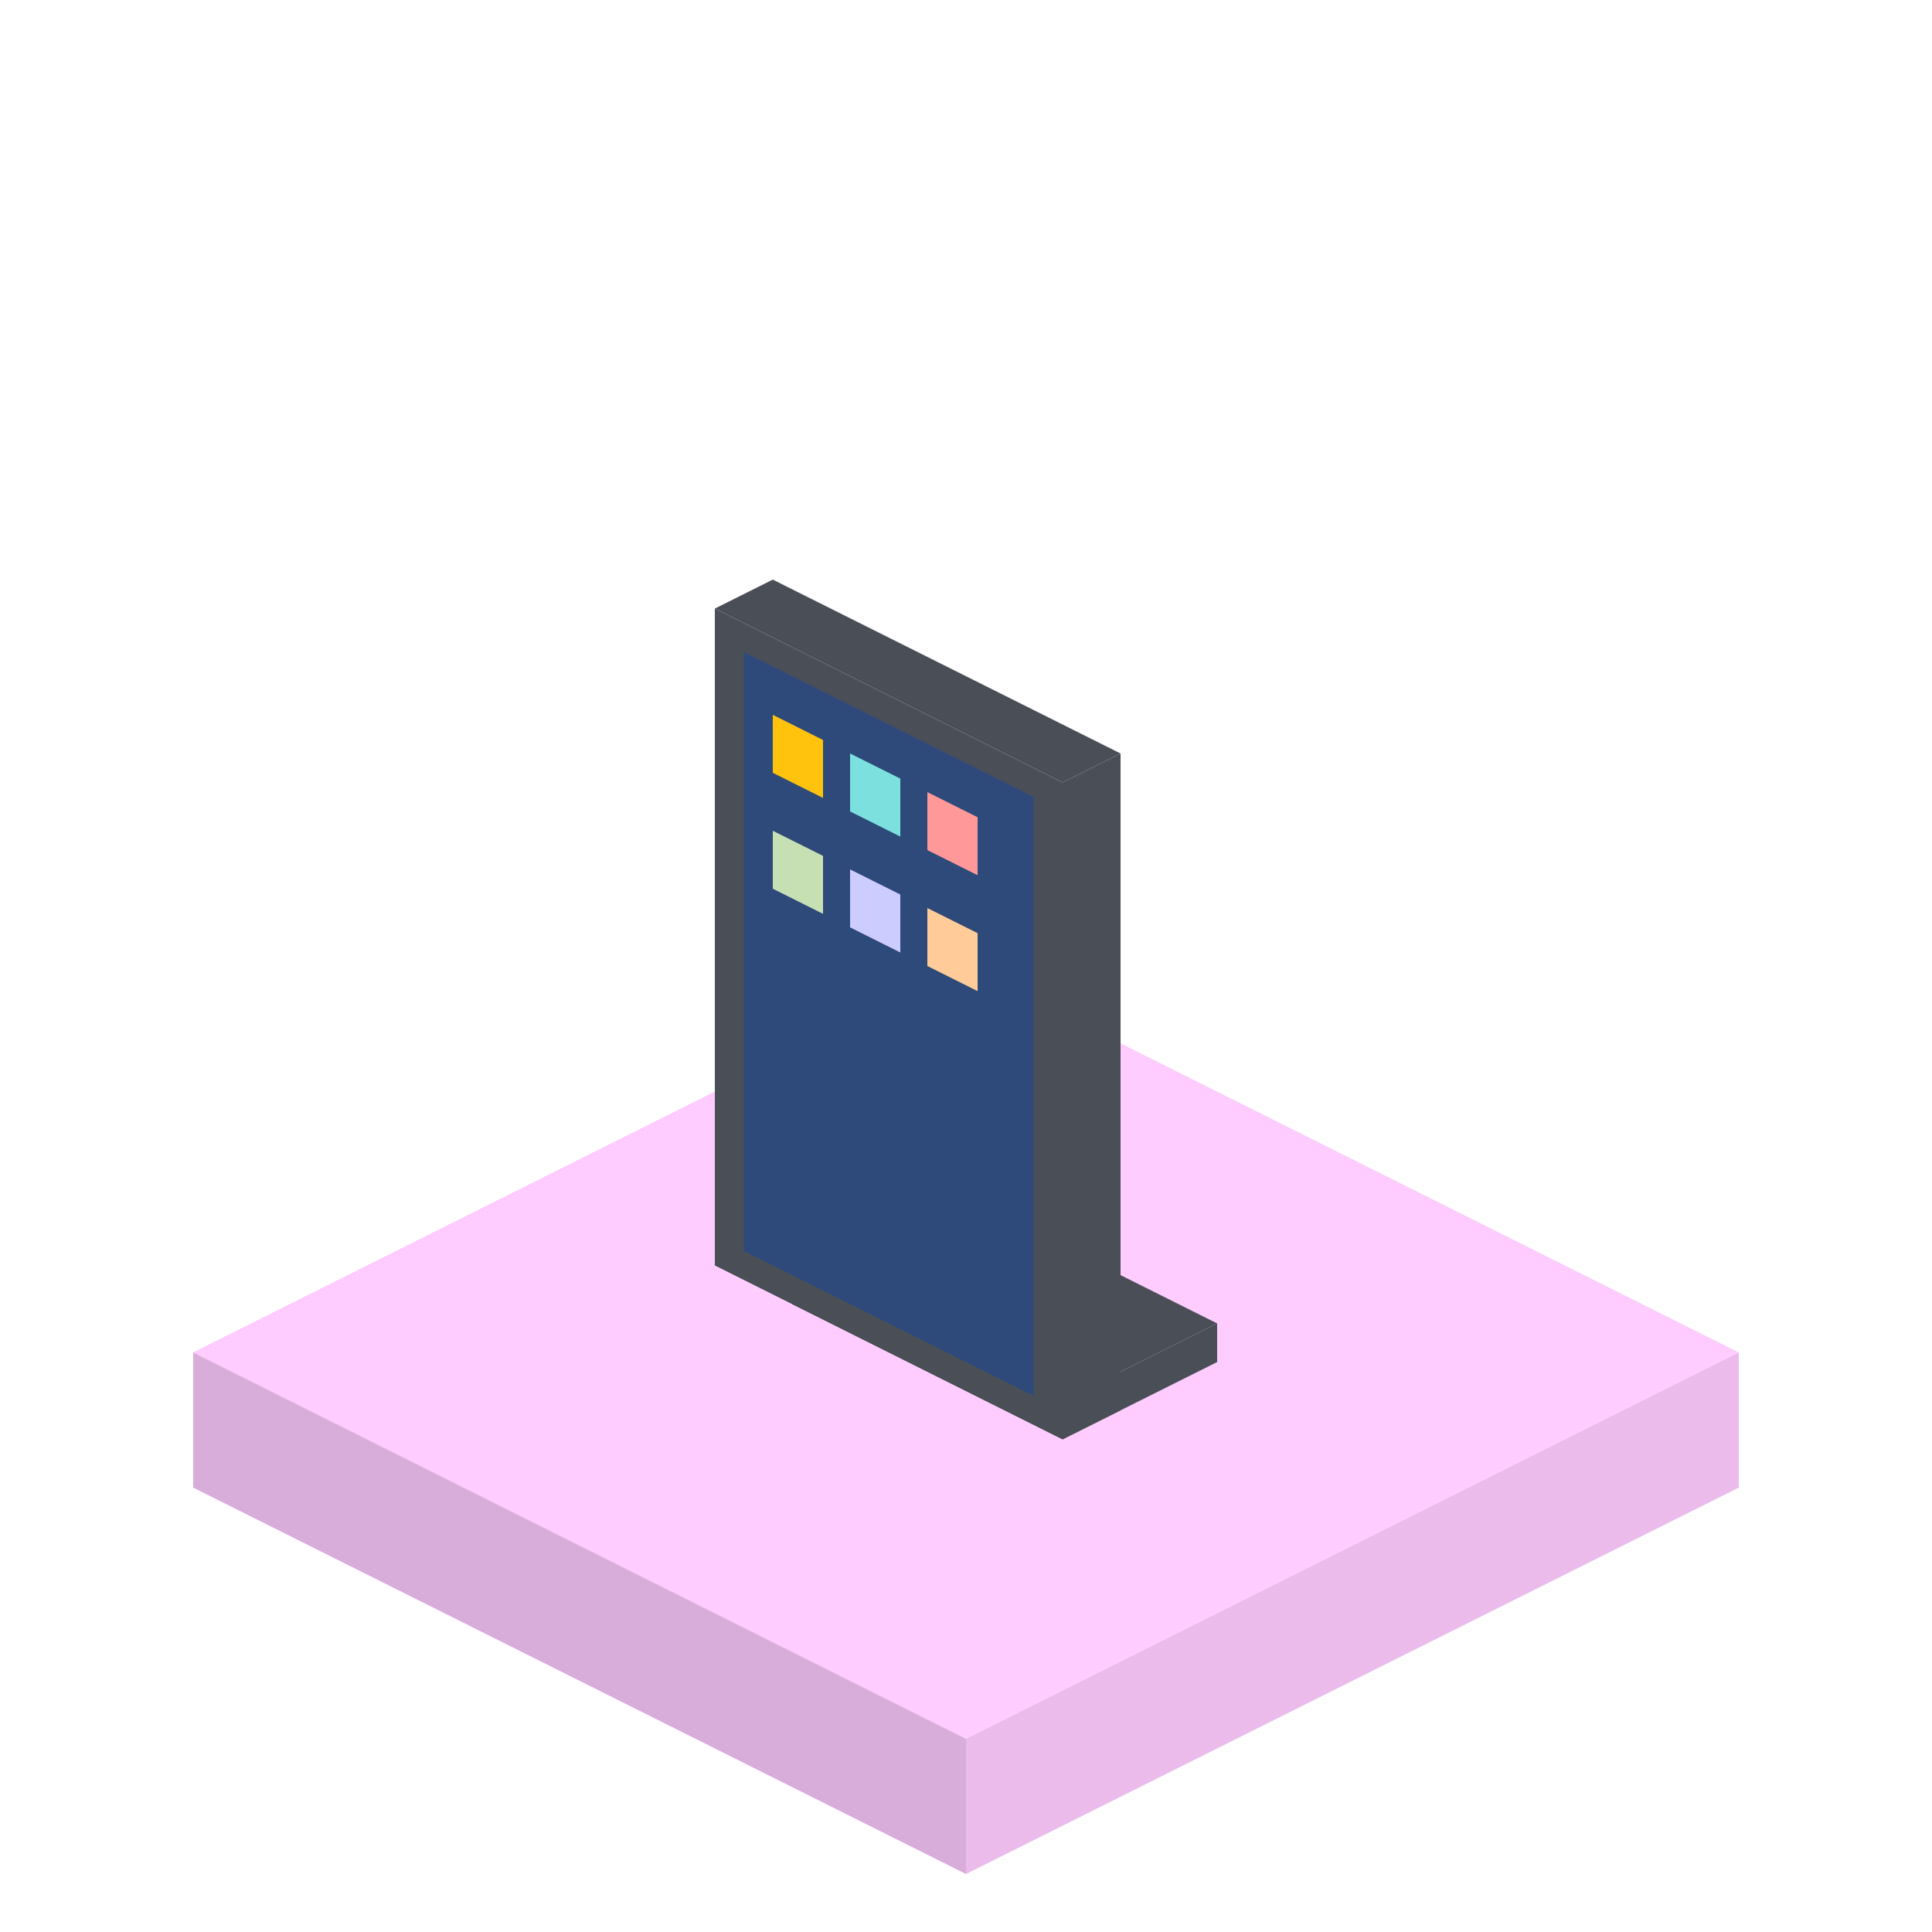
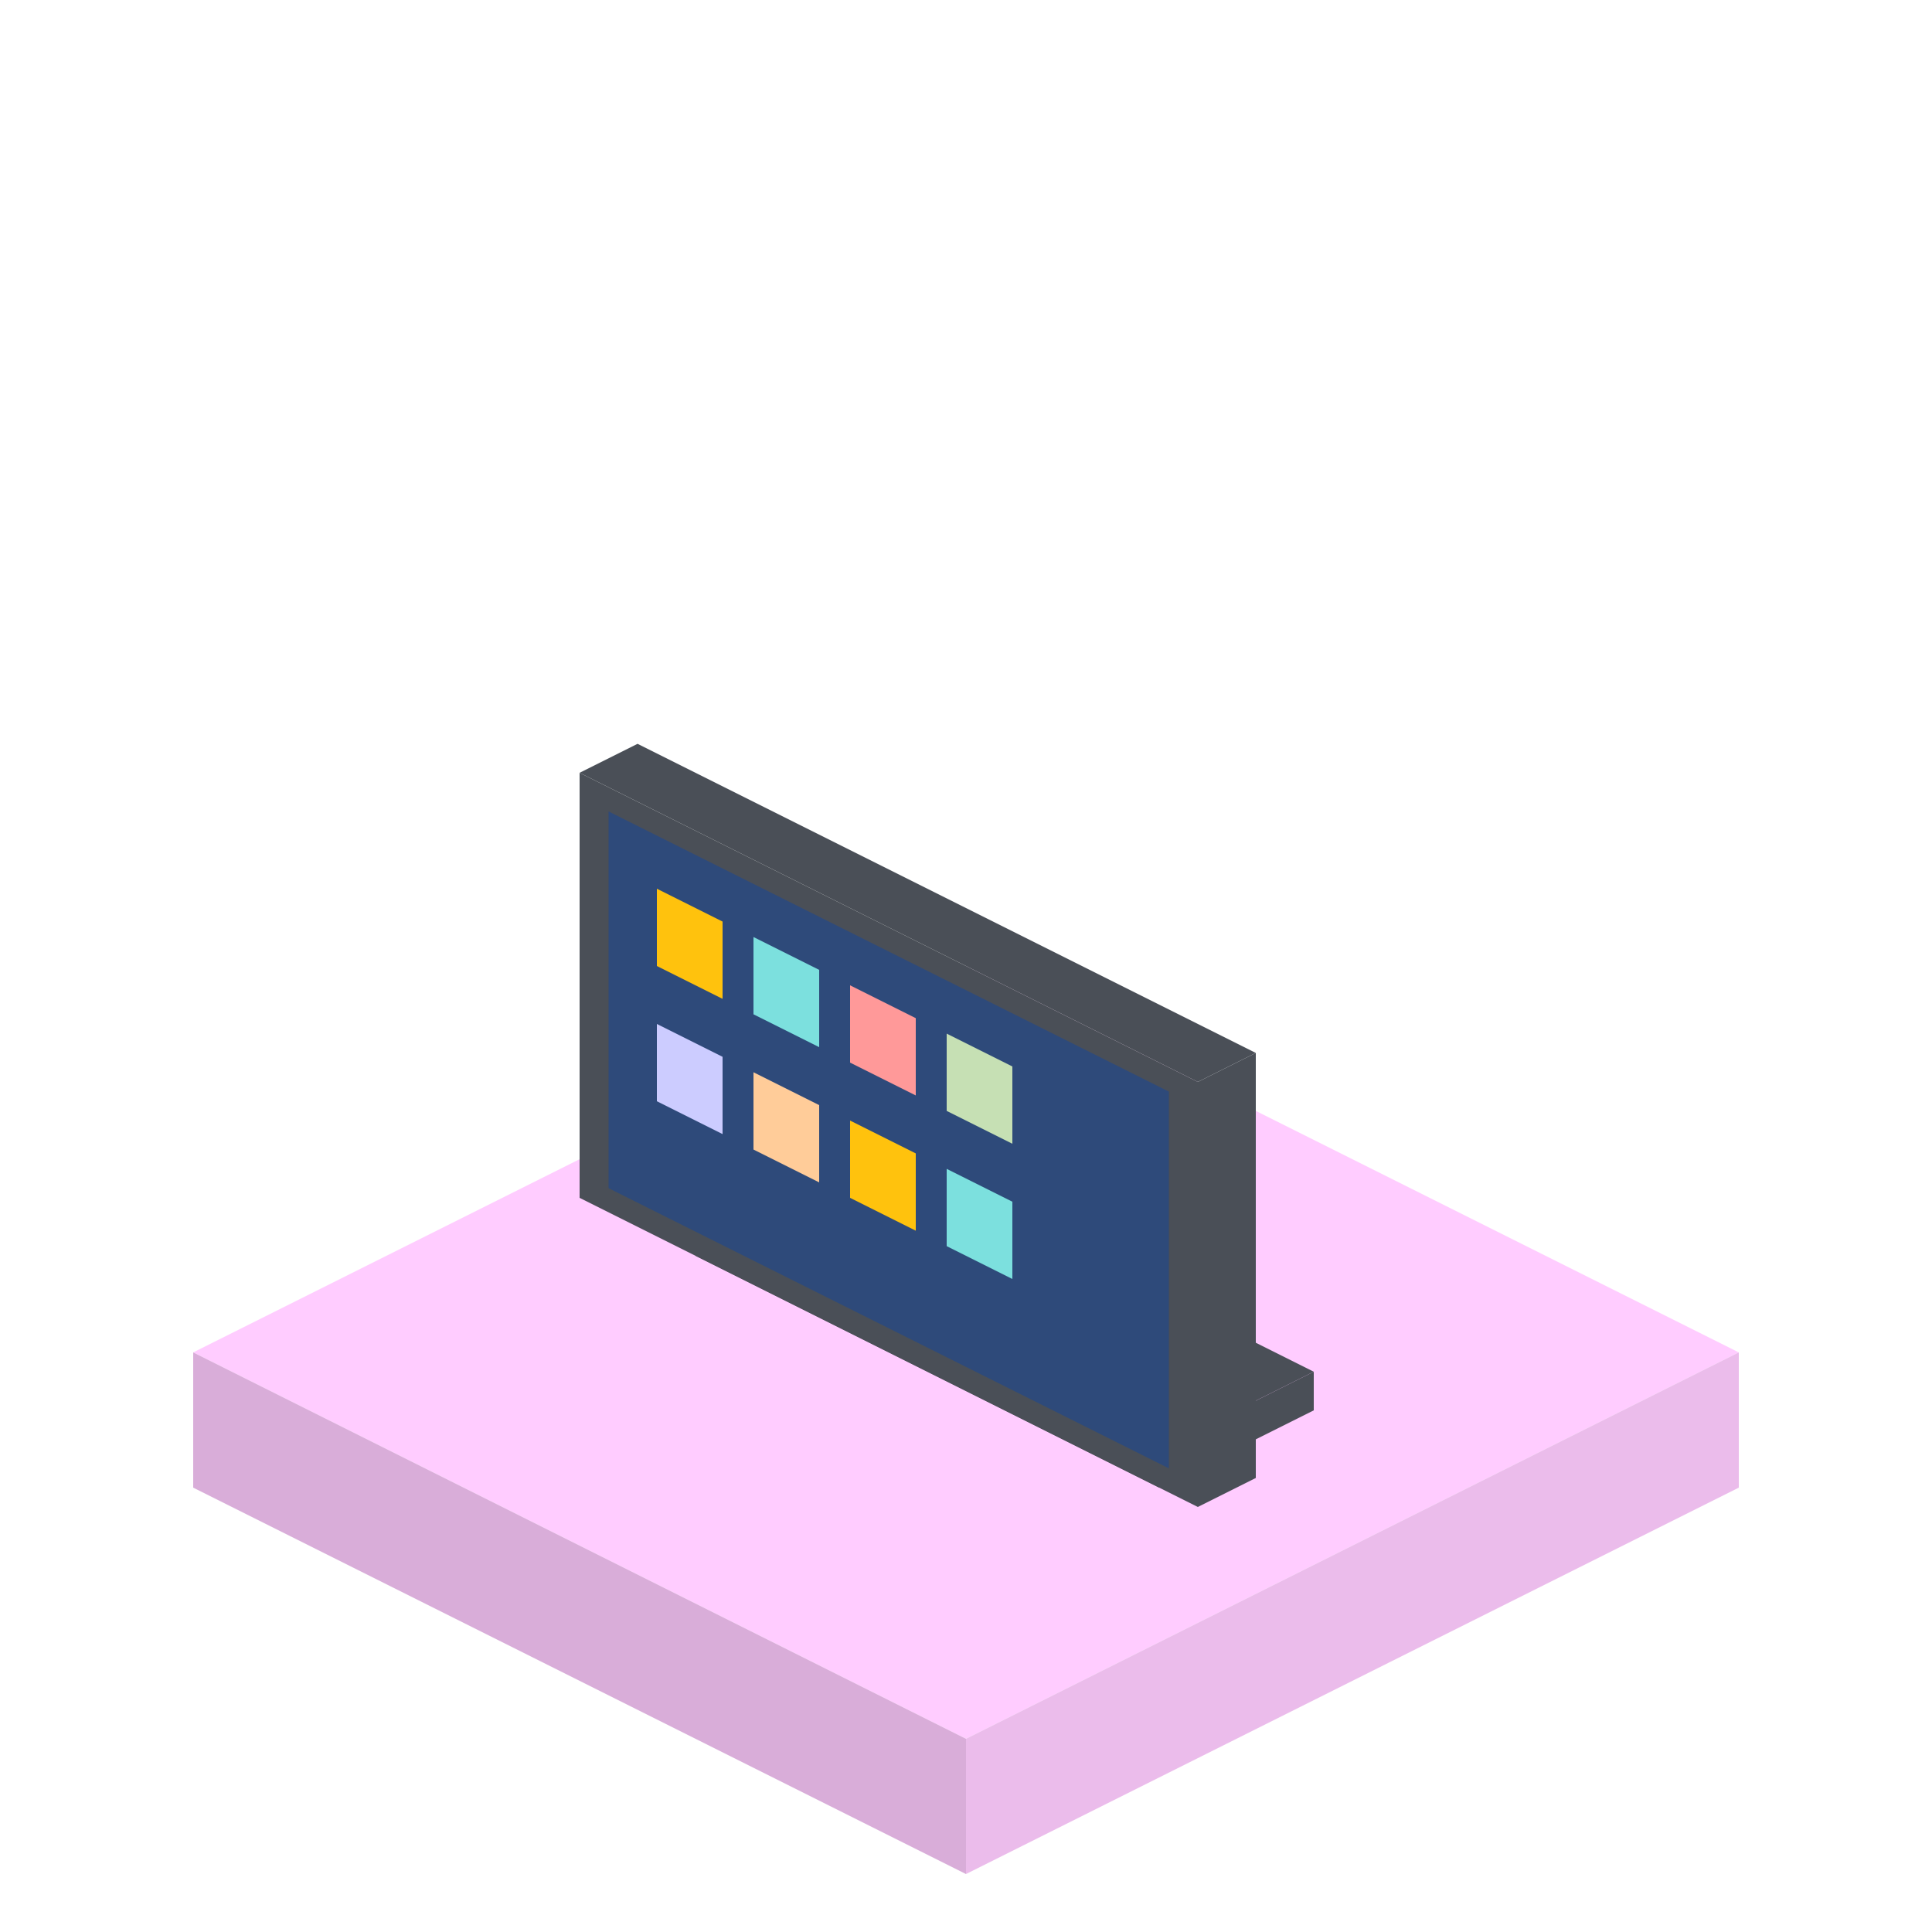
<svg xmlns="http://www.w3.org/2000/svg" viewBox="0 0 200 200">
  <polygon points="20.0,140.0 100.0,100.0 180.0,140.0 100.0,180.0" fill="#FFCCFF" />
  <polygon points="20.0,140.0 100.0,180.0 100.0,194.0 20.0,154.0" fill="#D9ADD9" />
  <polygon points="100.0,180.0 180.0,140.0 180.0,154.0 100.0,194.0" fill="#EBBCEB" />
-   <polygon points="82.0,135.0 110.0,149.0 110.0,145.0 82.0,131.0" fill="#4A4F57" />
-   <polygon points="110.0,149.0 126.0,141.0 126.0,137.0 110.0,145.0" fill="#4A4F57" />
-   <polygon points="82.0,131.0 98.0,123.0 126.0,137.0 110.0,145.0" fill="#4A4F57" />
-   <polygon points="74.0,131.0 110.0,149.0 110.0,81.0 74.0,63.0" fill="#4A4F57" />
-   <polygon points="110.0,149.0 116.0,146.0 116.0,78.0 110.0,81.0" fill="#4A4F57" />
-   <polygon points="74.0,63.0 80.0,60.0 116.0,78.0 110.0,81.0" fill="#4A4F57" />
-   <polygon points="77.0,129.5 107.0,144.5 107.0,82.5 77.0,67.5" fill="#2E4A7A" />
-   <polygon points="80.0,80.0 85.2,82.6 85.2,76.6 80.0,74.0" fill="#FFC20D" />
-   <polygon points="88.0,84.0 93.2,86.6 93.2,80.6 88.0,78.0" fill="#7CE0DE" />
-   <polygon points="96.0,88.0 101.2,90.6 101.2,84.6 96.0,82.0" fill="#FF9999" />
-   <polygon points="80.0,92.0 85.2,94.6 85.2,88.6 80.0,86.0" fill="#C6E0B4" />
-   <polygon points="88.0,96.0 93.2,98.6 93.2,92.6 88.0,90.0" fill="#CCCCFF" />
-   <polygon points="96.0,100.0 101.2,102.6 101.2,96.6 96.0,94.0" fill="#FFCC99" />
+   <polygon points="72.0,130.0 120.0,154.0 120.0,150.0 72.0,126.0" fill="#4A4F57" />
+   <polygon points="120.0,154.0 136.0,146.0 136.0,142.0 120.0,150.0" fill="#4A4F57" />
+   <polygon points="72.0,126.0 88.0,118.0 136.0,142.0 120.0,150.0" fill="#4A4F57" />
+   <polygon points="60.0,124.0 124.0,156.0 124.0,112.0 60.0,80.0" fill="#4A4F57" />
+   <polygon points="124.0,156.0 130.0,153.0 130.0,109.0 124.0,112.0" fill="#4A4F57" />
+   <polygon points="60.0,80.0 66.0,77.0 130.0,109.0 124.0,112.0" fill="#4A4F57" />
+   <polygon points="63.0,123.0 121.0,152.0 121.0,113.0 63.0,84.0" fill="#2E4A7A" />
+   <polygon points="68.0,100.0 74.8,103.4 74.8,95.4 68.0,92.0" fill="#FFC20D" />
+   <polygon points="78.0,105.0 84.8,108.4 84.8,100.4 78.0,97.0" fill="#7CE0DE" />
+   <polygon points="88.0,110.0 94.8,113.4 94.8,105.4 88.0,102.0" fill="#FF9999" />
+   <polygon points="98.0,115.0 104.8,118.4 104.8,110.4 98.0,107.0" fill="#C6E0B4" />
+   <polygon points="68.0,114.0 74.8,117.4 74.8,109.4 68.0,106.0" fill="#CCCCFF" />
+   <polygon points="78.0,119.0 84.8,122.4 84.8,114.4 78.0,111.0" fill="#FFCC99" />
+   <polygon points="88.0,124.0 94.8,127.4 94.8,119.4 88.0,116.0" fill="#FFC20D" />
+   <polygon points="98.0,129.0 104.8,132.4 104.8,124.4 98.0,121.0" fill="#7CE0DE" />
</svg>
